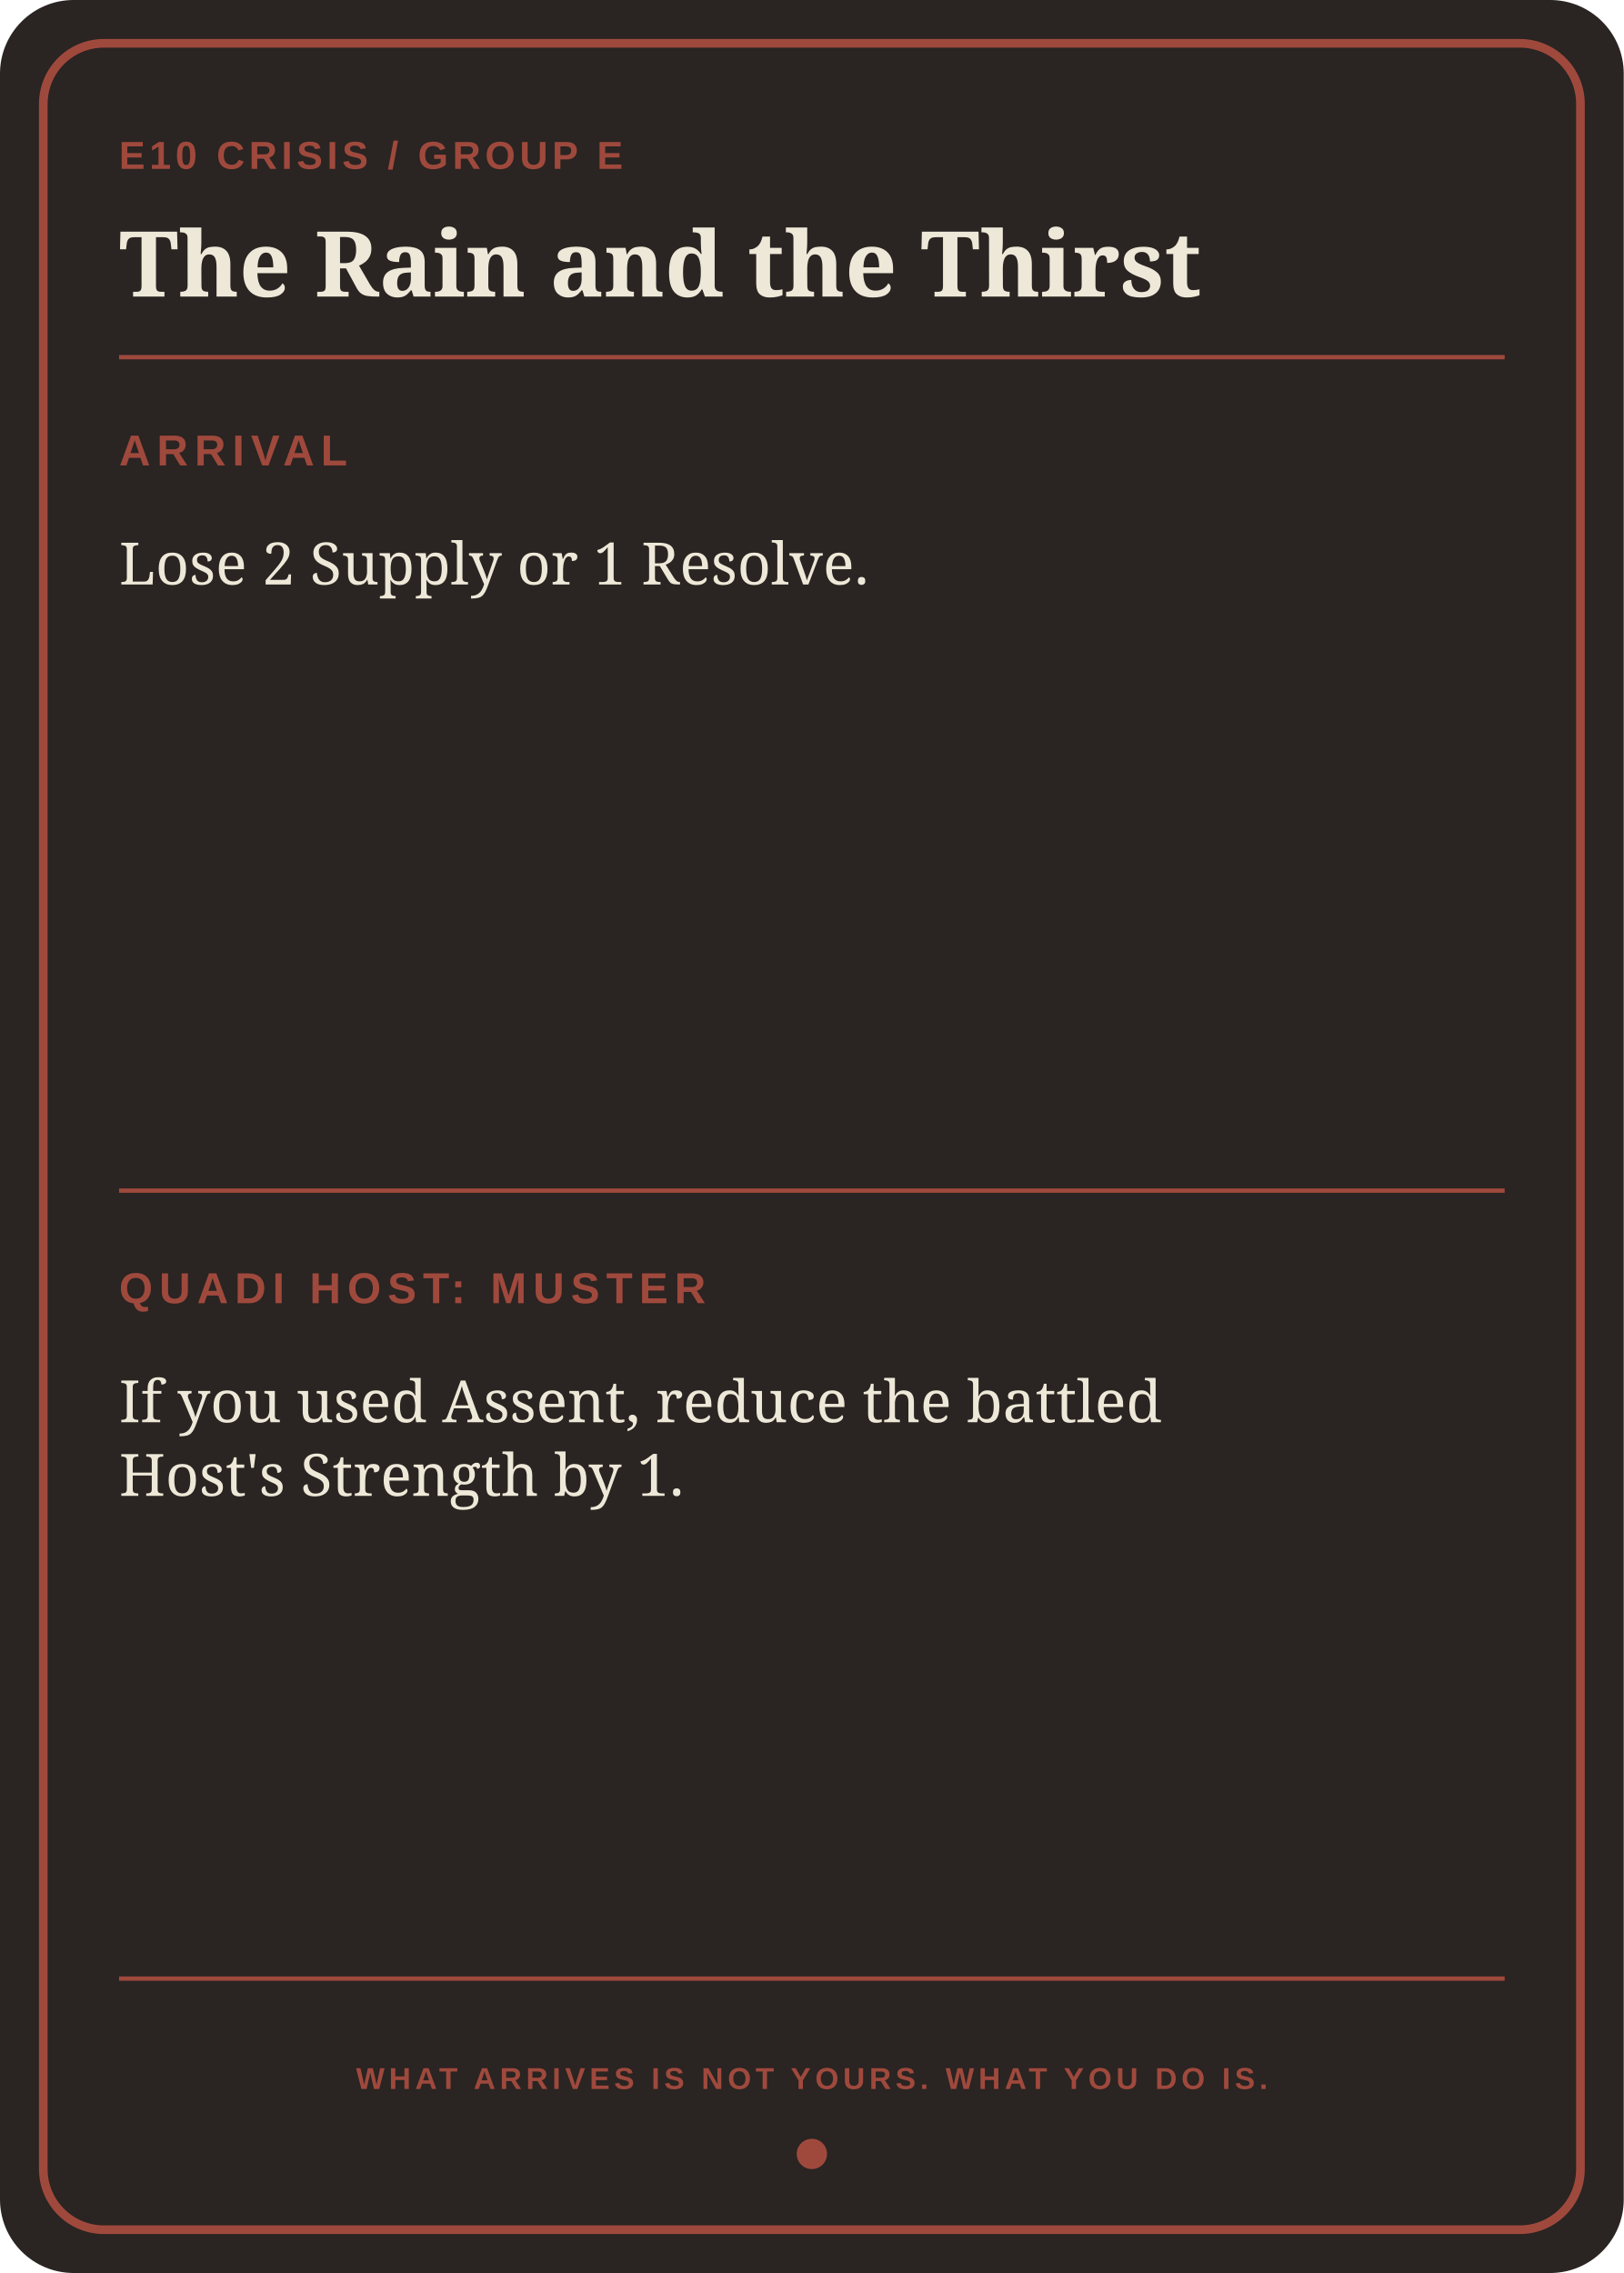
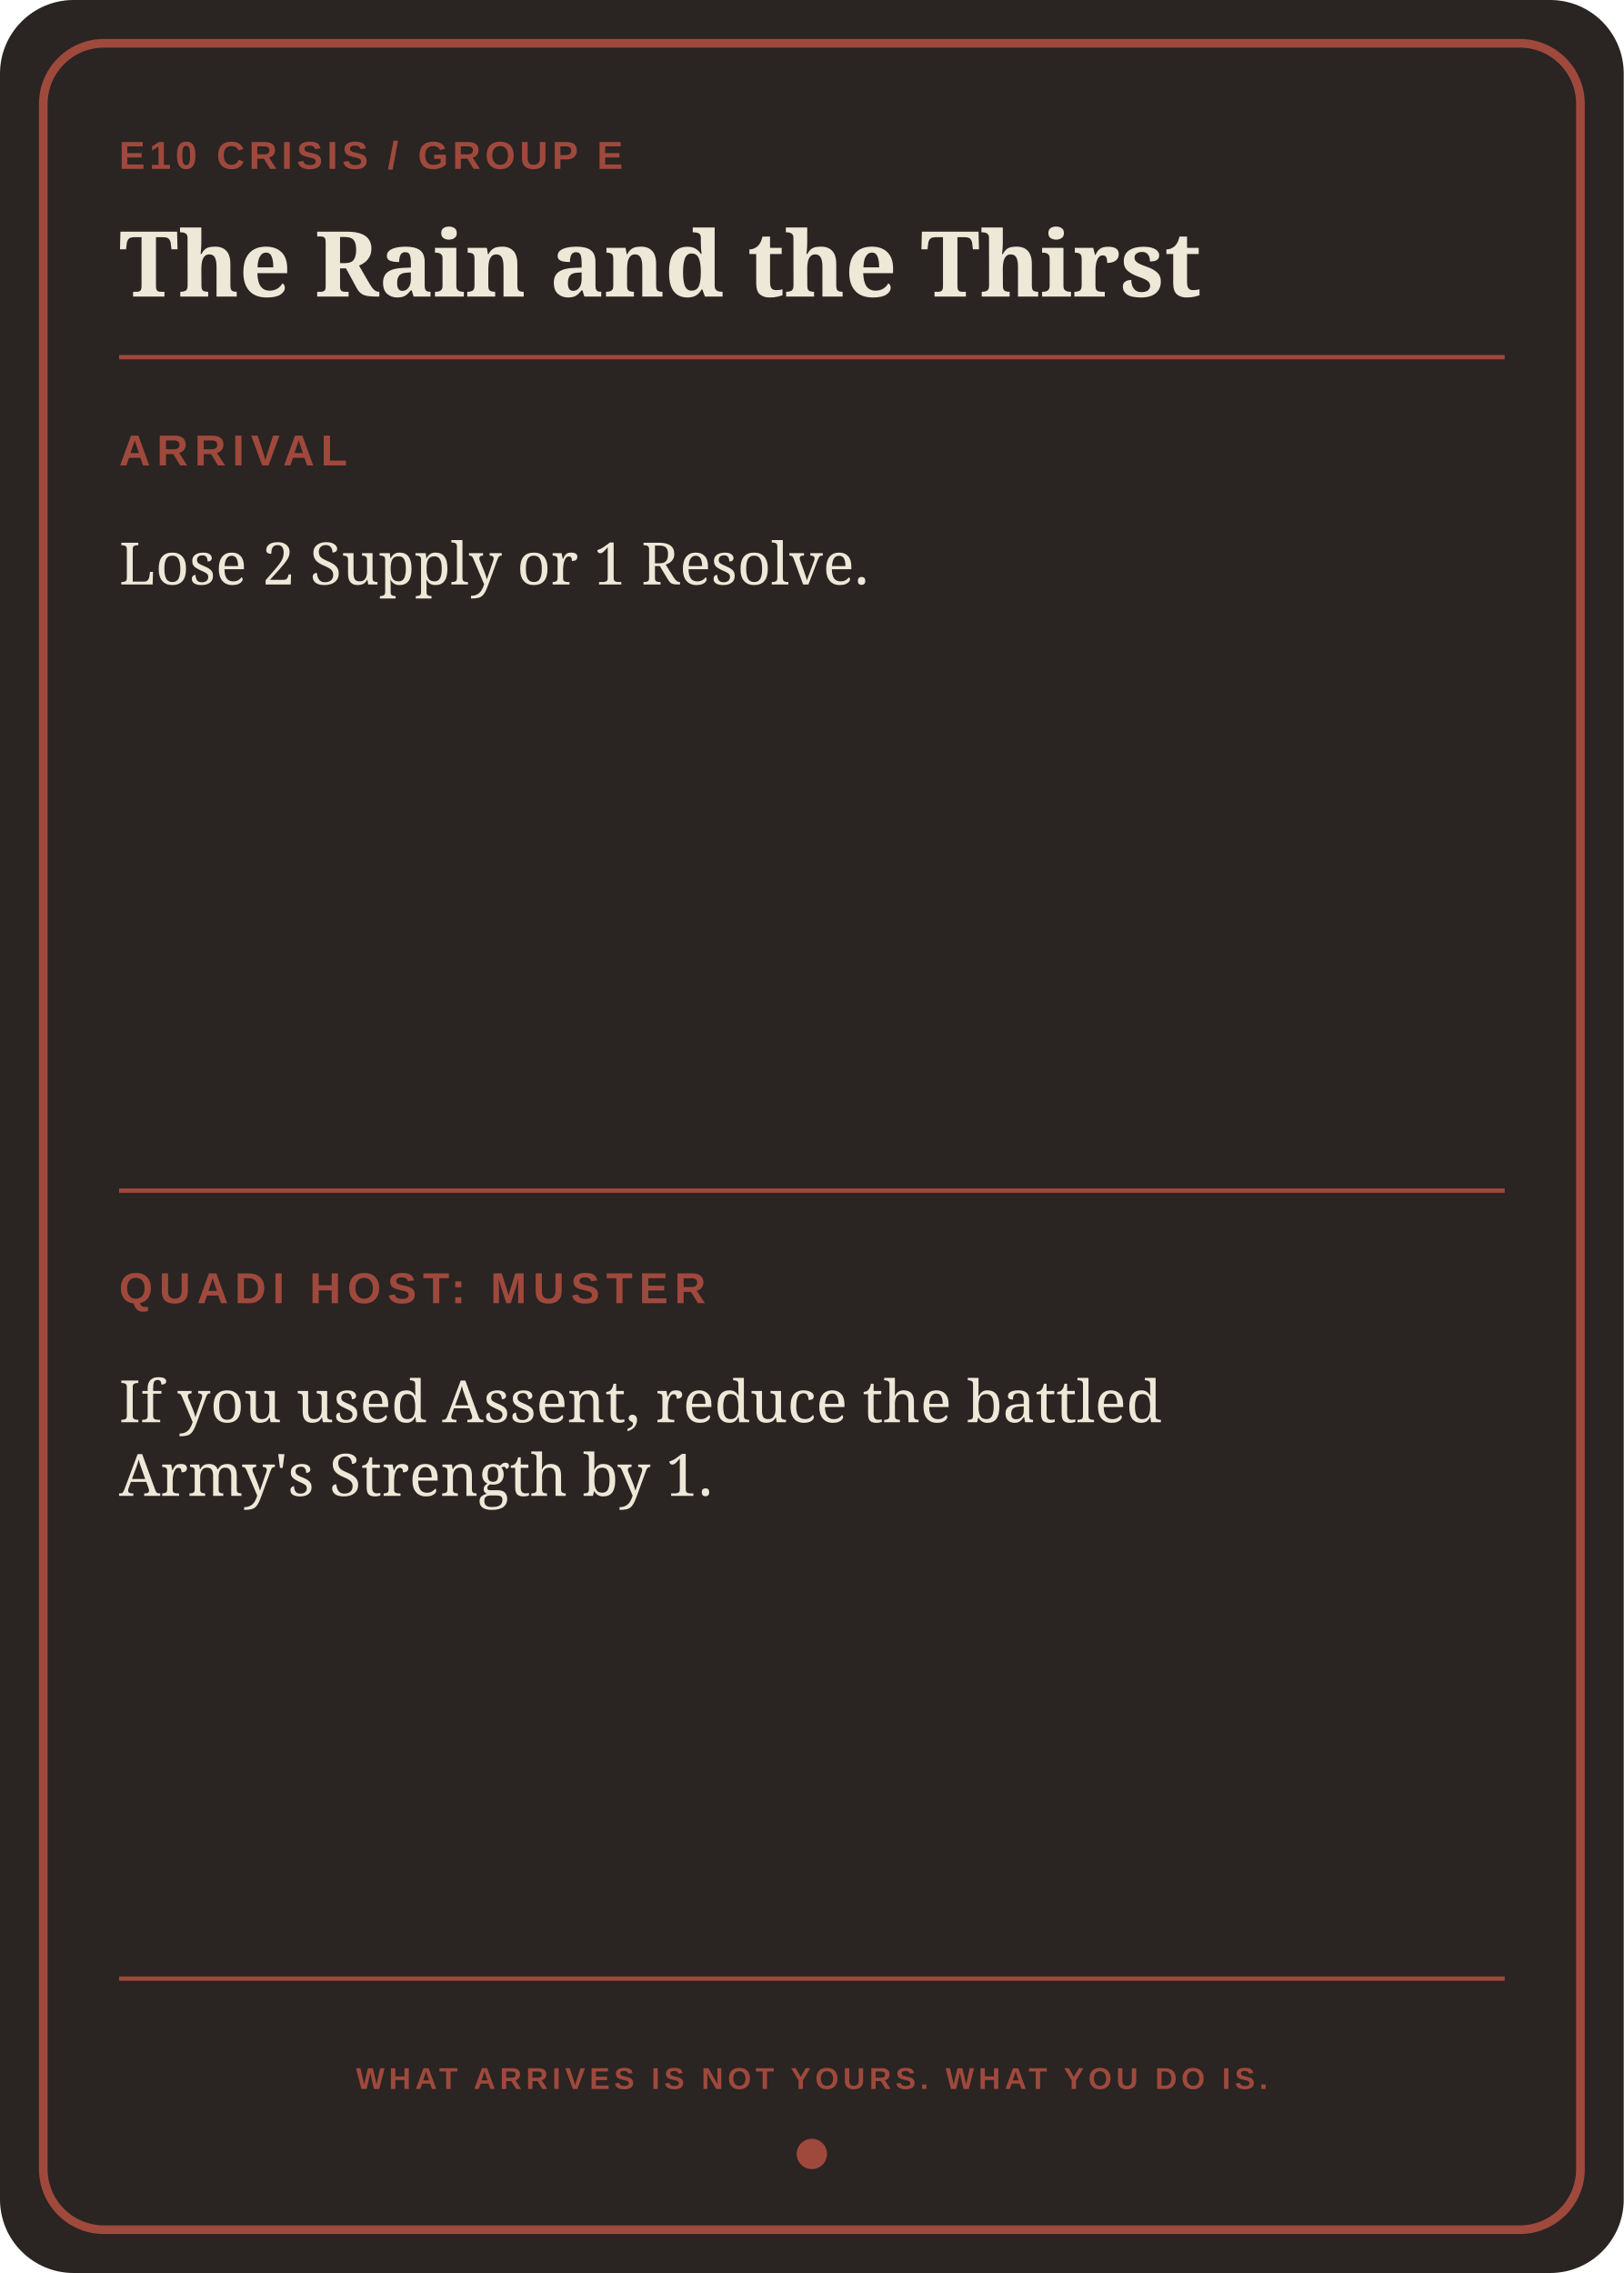
<svg xmlns="http://www.w3.org/2000/svg" width="2.5in" height="3.5in" viewBox="0 0 750 1050">
  <rect width="750" height="1050" rx="34" fill="#2a2422" />
  <rect x="20" y="20" width="710" height="1010" rx="28" fill="none" stroke="#9f493d" stroke-width="4" />
  <path d="M55 165H695M55 550H695M55 914H695" stroke="#9f493d" stroke-width="2" />
  <text x="55" y="78" fill="#9f493d" font-family="Arial,sans-serif" font-size="18" font-weight="bold" letter-spacing="2">E10  CRISIS / GROUP E</text>
  <text x="55" y="137" fill="#eee8d8" font-family="Georgia,serif" font-size="42" font-weight="bold">The Rain and the Thirst</text>
  <text x="55" y="215" fill="#9f493d" font-family="Arial,sans-serif" font-size="20" font-weight="bold" letter-spacing="3">ARRIVAL</text>
  <text x="55" y="270" fill="#eee8d8" font-family="Georgia,serif" font-size="27">
    <tspan x="55" dy="0">Lose 2 Supply or 1 Resolve.</tspan>
  </text>
  <text x="55" y="602" fill="#9f493d" font-family="Arial,sans-serif" font-size="20" font-weight="bold" letter-spacing="3">QUADI HOST: MUSTER</text>
  <text x="55" y="657" fill="#eee8d8" font-family="Georgia,serif" font-size="27">
    <tspan x="55" dy="0">If you used Assent, reduce the battled</tspan>
-     <tspan x="55" dy="34">Host's Strength by 1.</tspan>
+     <tspan x="55" dy="34">Army's Strength by 1.</tspan>
  </text>
  <text x="375" y="965" text-anchor="middle" fill="#9f493d" font-family="Arial,sans-serif" font-size="14" font-weight="bold" letter-spacing="2">WHAT ARRIVES IS NOT YOURS. WHAT YOU DO IS.</text>
  <circle cx="375" cy="995" r="7" fill="#9f493d" />
</svg>
